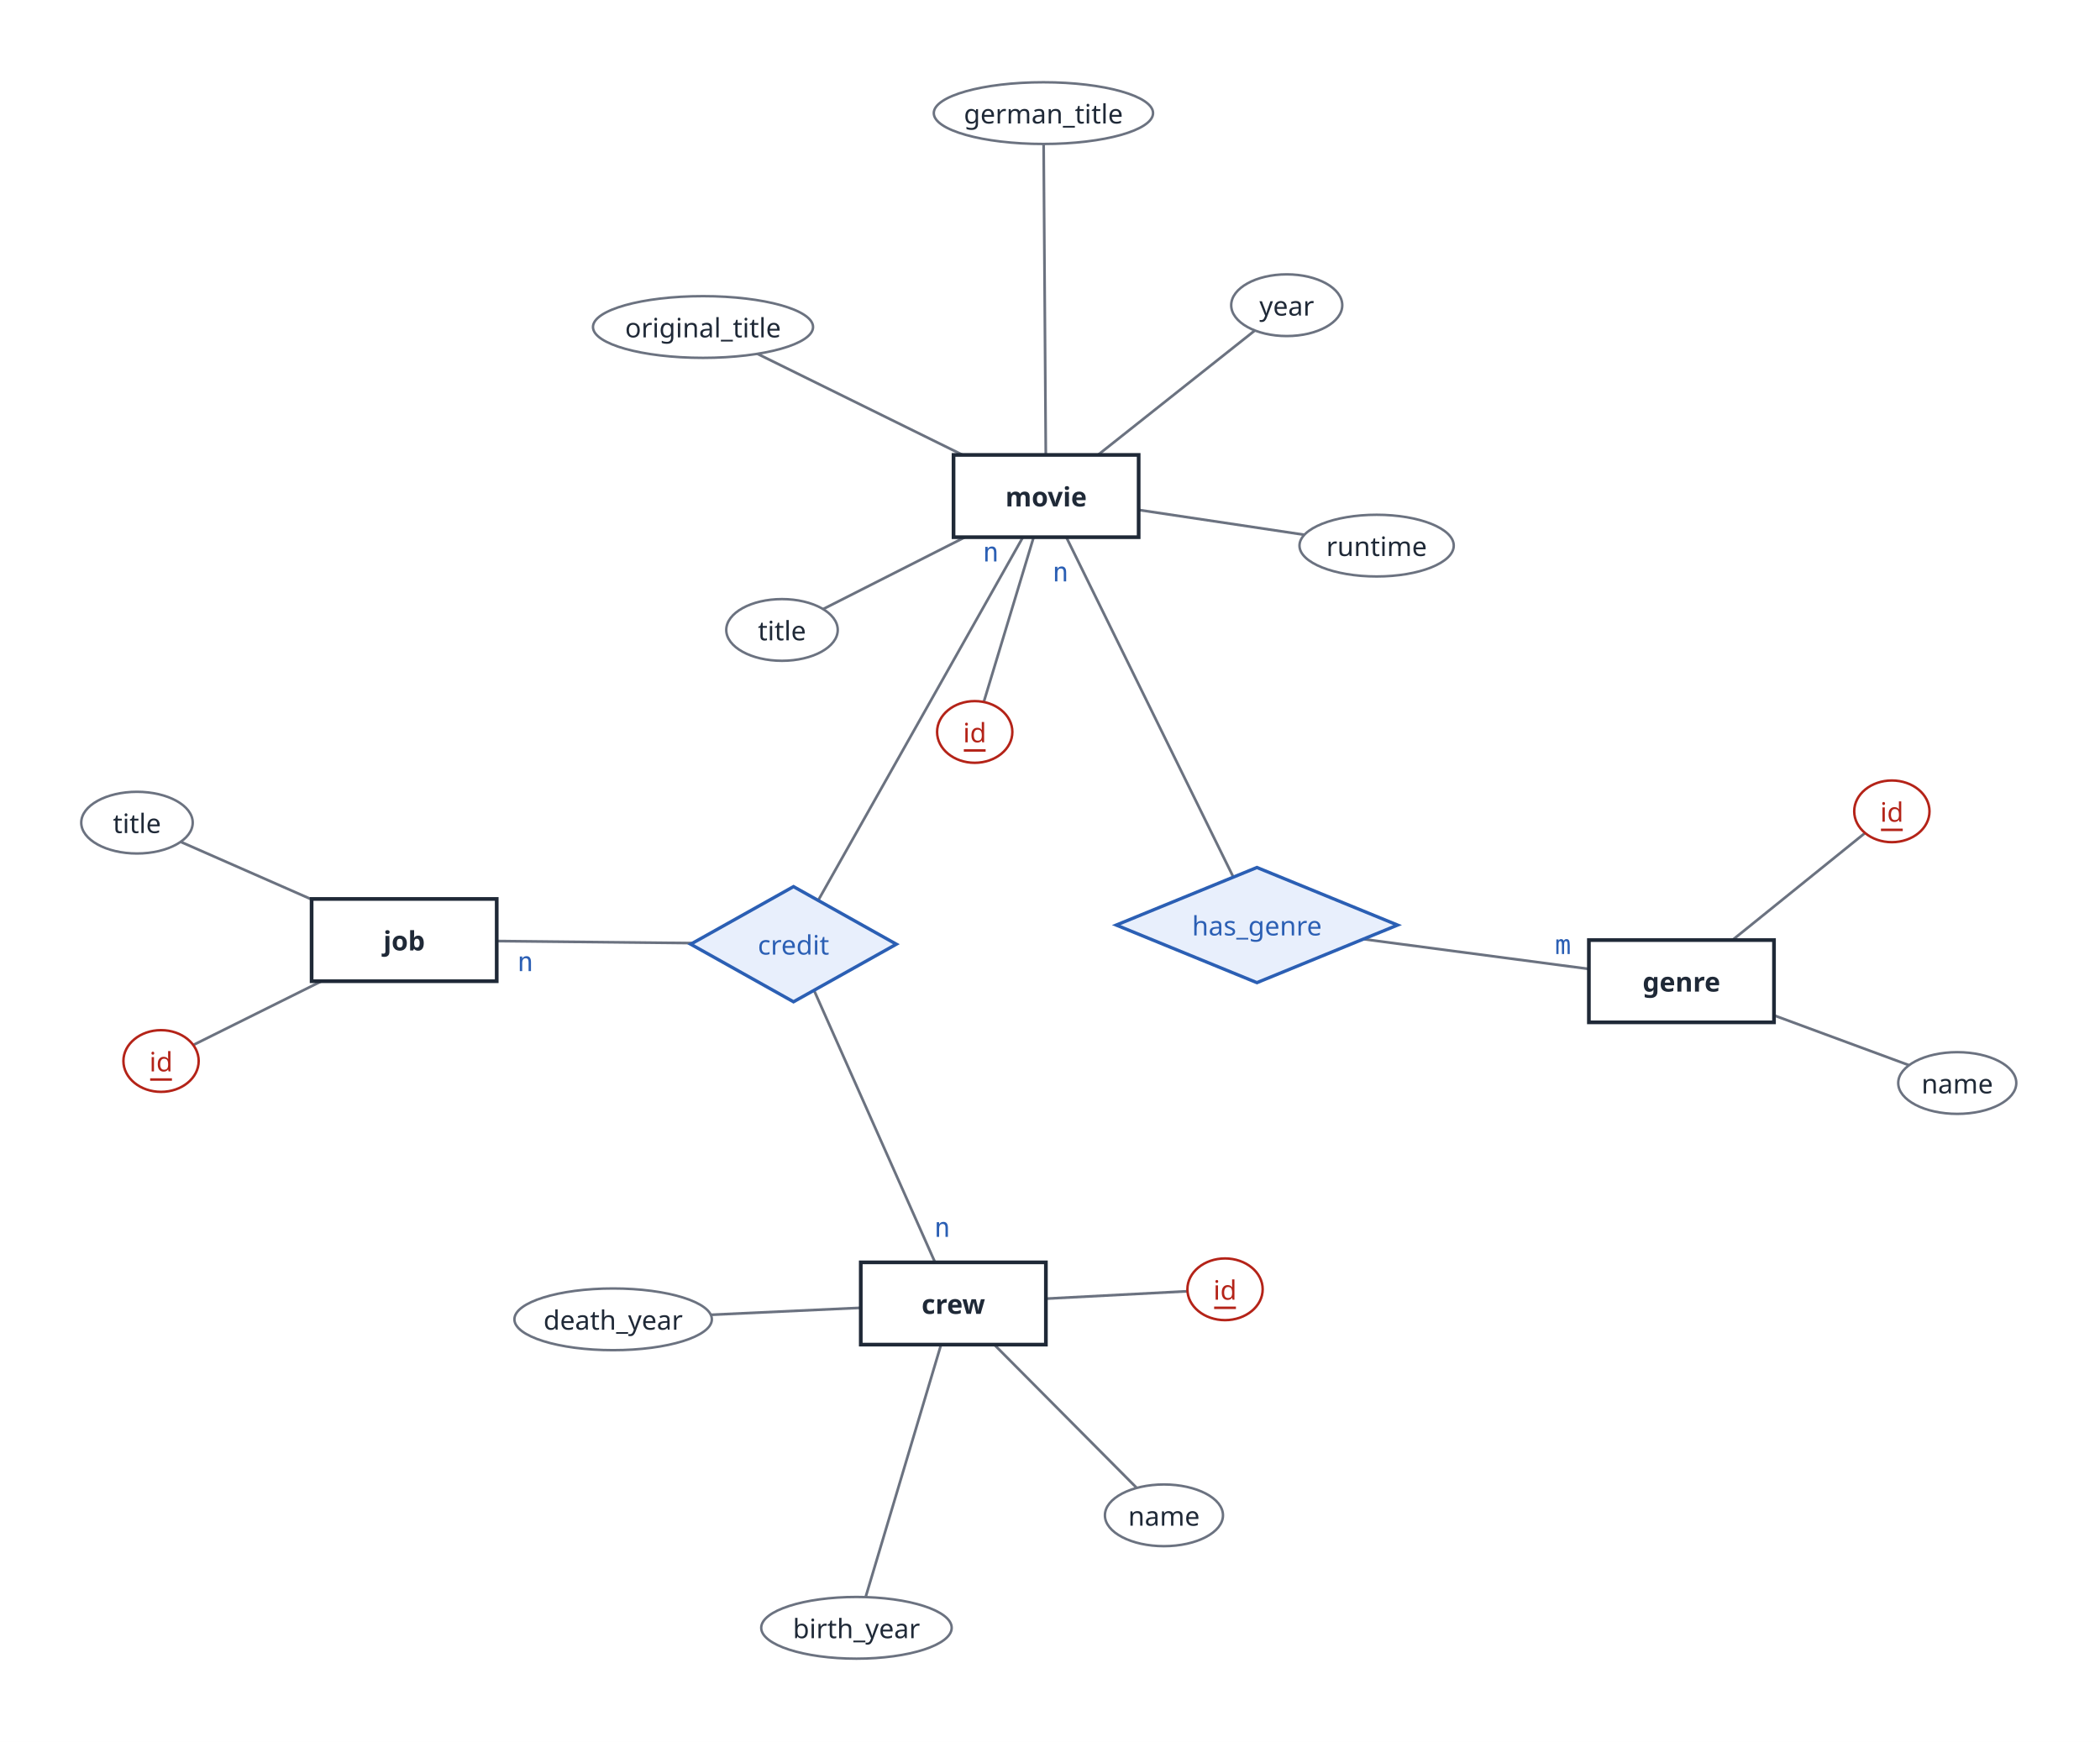
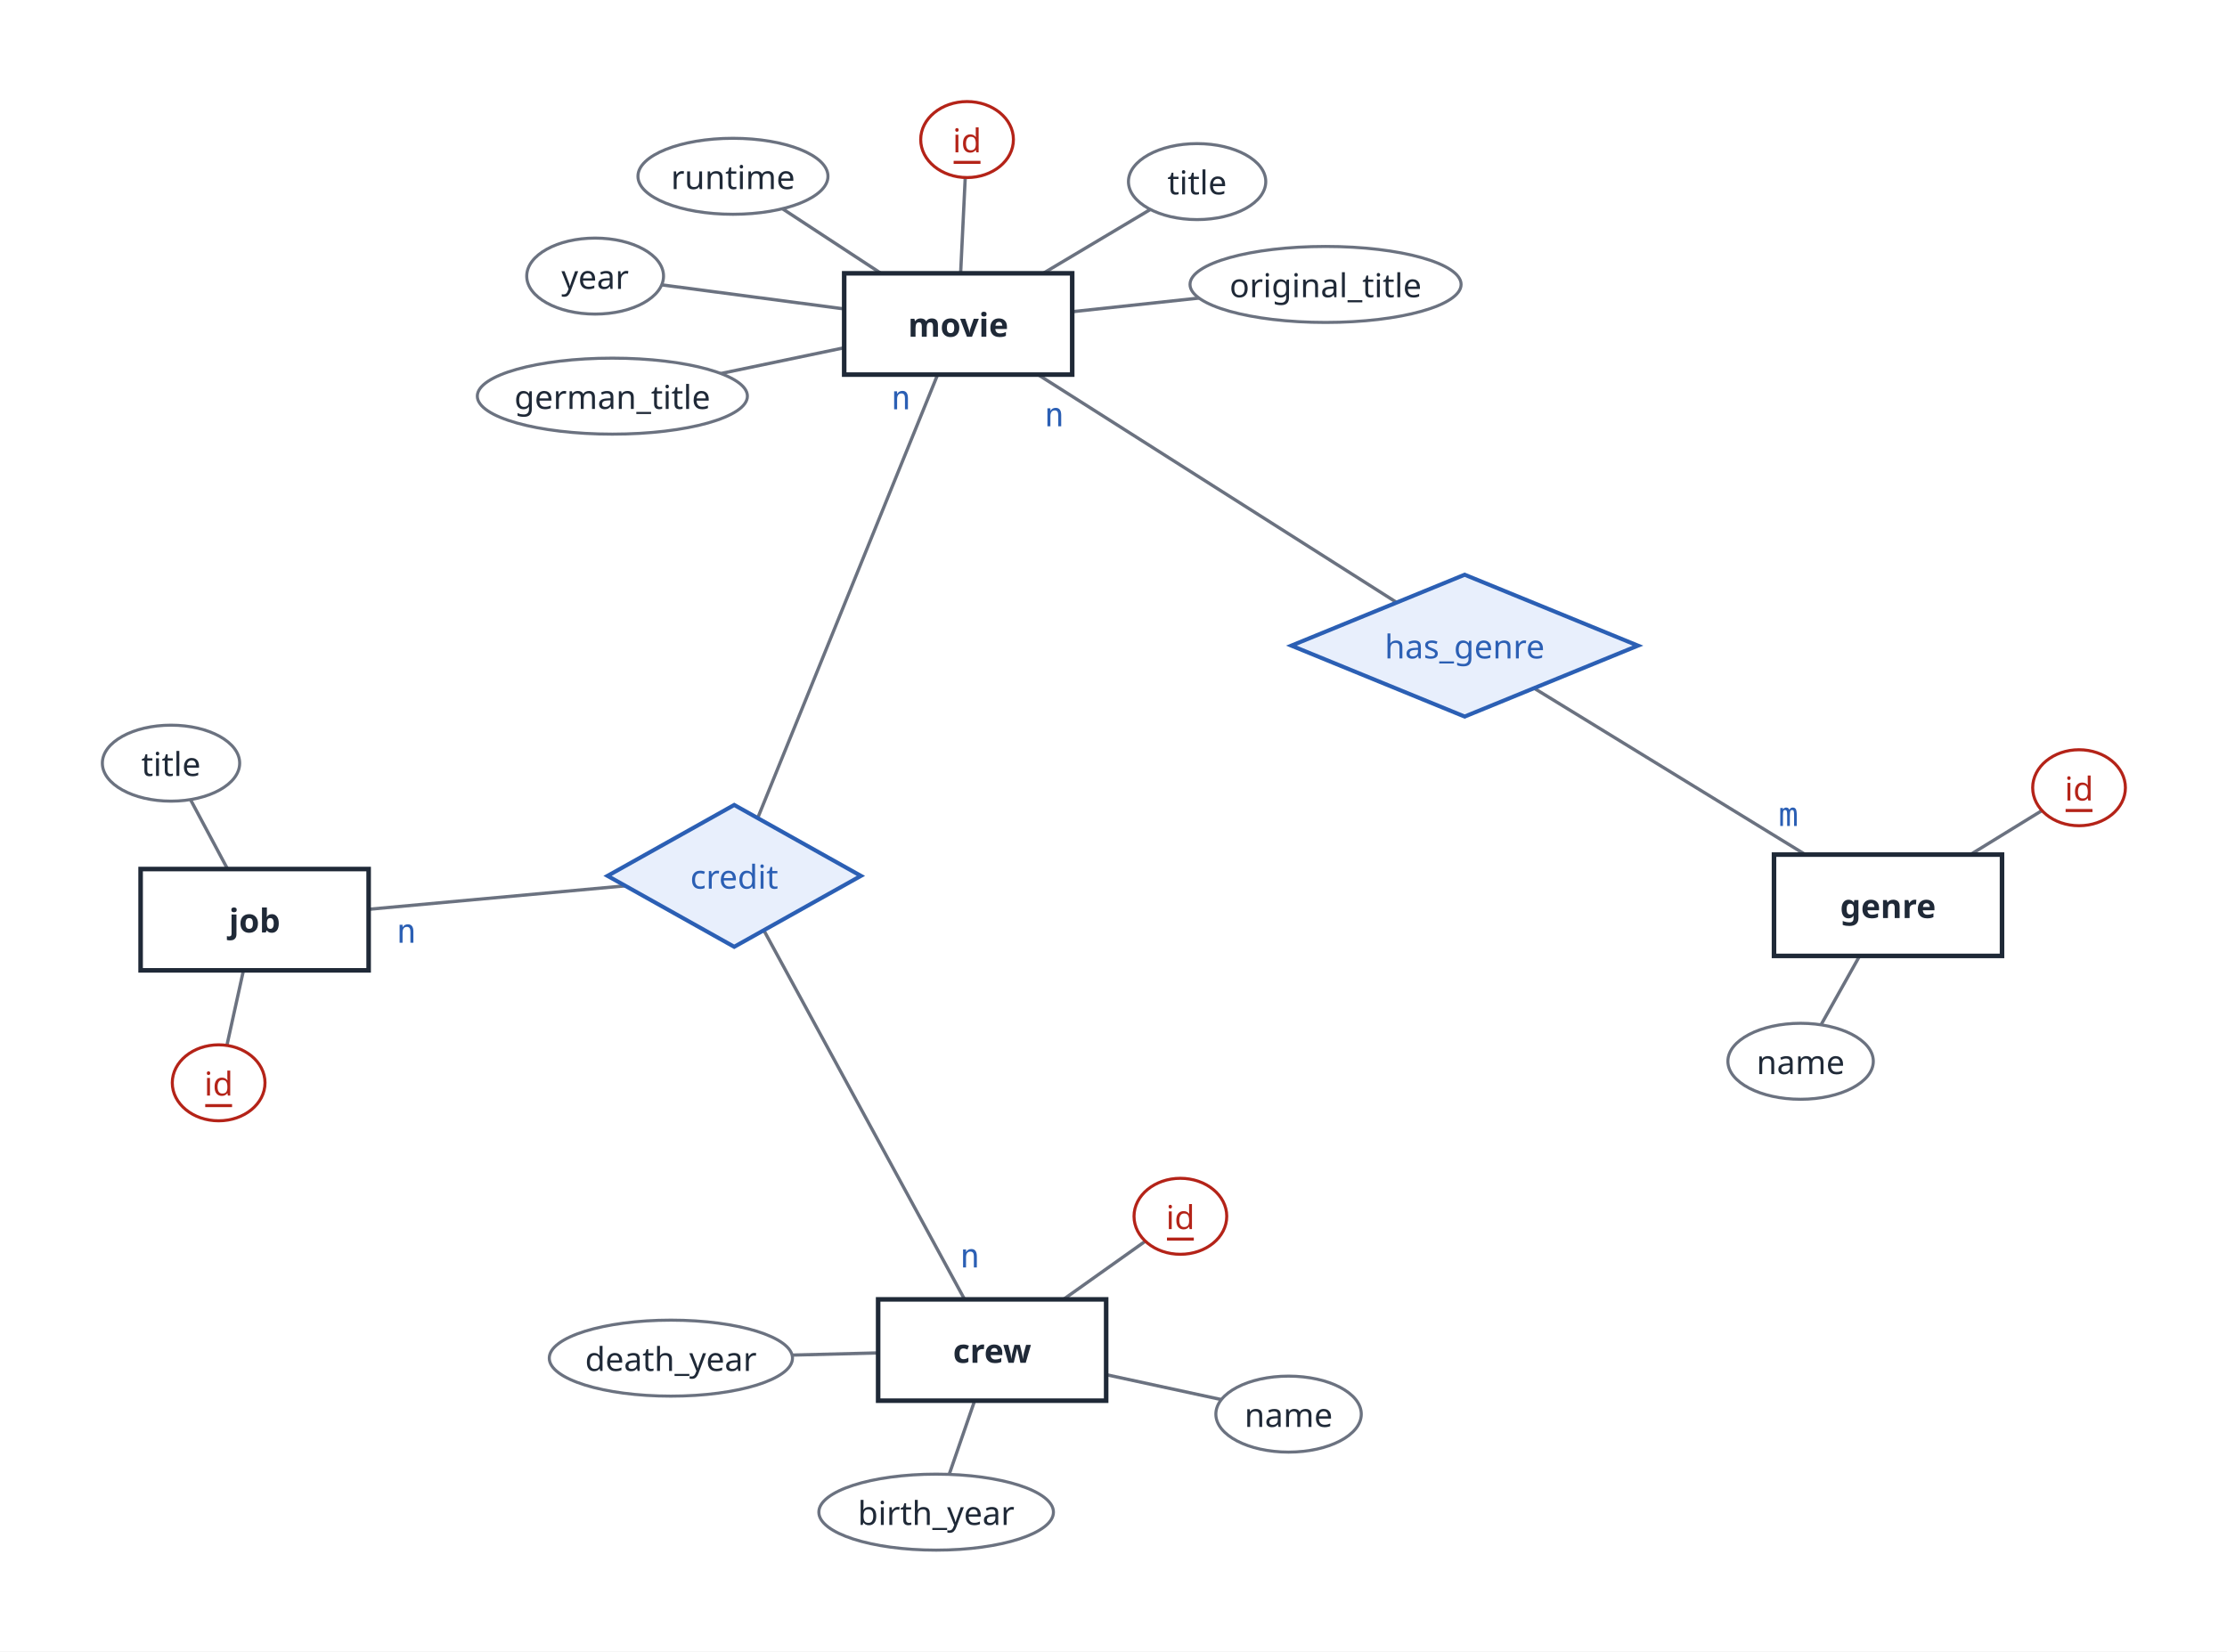
- <svg xmlns="http://www.w3.org/2000/svg" viewBox="-491 -458 1021 847" width="1021" height="847" role="img" aria-label="ER-Diagramm (Chen)">
+ <svg xmlns="http://www.w3.org/2000/svg" viewBox="-405 -345 879 652" width="879" height="652" role="img" aria-label="ER-Diagramm (Chen)">
  <style>
    .ln{stroke:var(--er-muted,#6b7280);stroke-width:1.3;fill:none}
    .ent{fill:var(--er-shape,#fff);stroke:var(--er-ink,#1f2937);stroke-width:1.8}
    .rel{fill:var(--er-pen-soft,#e8effc);stroke:var(--er-pen,#2b5fb4);stroke-width:1.6}
    .att{fill:var(--er-shape,#fff);stroke:var(--er-muted,#6b7280);stroke-width:1.2}
    .att.key{stroke:var(--er-red,#b42318)}
    .t{font-family:"IBM Plex Sans",system-ui,sans-serif;font-size:13px;fill:var(--er-ink,#1f2937);dominant-baseline:central;text-anchor:middle}
    .te{font-weight:600}.tr{fill:var(--er-pen,#2b5fb4);font-weight:500}.tk{fill:var(--er-red,#b42318)}
    .card{font-family:"IBM Plex Mono",monospace;font-size:13px;font-weight:500;fill:var(--er-pen,#2b5fb4);text-anchor:middle;dominant-baseline:central}
    .box{fill:var(--er-shape,#fff);stroke:var(--er-ink,#1f2937);stroke-width:1.6}
    .boxhead{fill:var(--er-pen-soft,#e8effc)}
    .cfl{stroke:var(--er-ink,#1f2937);stroke-width:1.4;fill:none}
    .row{font-family:"IBM Plex Sans",system-ui,sans-serif;font-size:12.5px;fill:var(--er-ink,#1f2937);dominant-baseline:central}
    .tag{font-family:"IBM Plex Mono",monospace;font-size:10.5px;font-weight:500;fill:var(--er-pen,#2b5fb4);dominant-baseline:central}
    .tag.pk{fill:var(--er-red,#b42318)}
    .typ{font-family:"IBM Plex Mono",monospace;font-size:11px;fill:var(--er-muted,#6b7280);dominant-baseline:central;text-anchor:end}
    .lbl{font-family:"IBM Plex Sans",system-ui,sans-serif;font-size:12px;fill:var(--er-pen,#2b5fb4);font-style:italic;text-anchor:middle;dominant-baseline:central;paint-order:stroke;stroke:var(--er-paper,#fff);stroke-width:5px}</style>
-   <rect x="-491" y="-458" width="1021" height="847" fill="#ffffff" />
-   <line class="ln" x1="17.6" y1="-216.8" x2="-17.1" y2="-102.1" />
-   <line class="ln" x1="17.6" y1="-216.8" x2="-110.8" y2="-151.7" />
-   <line class="ln" x1="17.6" y1="-216.8" x2="-149.2" y2="-299.0" />
-   <line class="ln" x1="17.6" y1="-216.8" x2="16.3" y2="-403.0" />
-   <line class="ln" x1="17.6" y1="-216.8" x2="134.6" y2="-309.6" />
-   <line class="ln" x1="17.6" y1="-216.8" x2="178.3" y2="-192.7" />
-   <line class="ln" x1="326.5" y1="19.1" x2="428.8" y2="-63.5" />
-   <line class="ln" x1="326.5" y1="19.1" x2="460.6" y2="68.6" />
-   <line class="ln" x1="-27.5" y1="175.8" x2="104.6" y2="168.9" />
-   <line class="ln" x1="-27.5" y1="175.8" x2="74.9" y2="278.8" />
-   <line class="ln" x1="-27.5" y1="175.8" x2="-74.6" y2="333.5" />
-   <line class="ln" x1="-27.5" y1="175.8" x2="-192.9" y2="183.5" />
-   <line class="ln" x1="-294.5" y1="-0.9" x2="-412.7" y2="57.9" />
-   <line class="ln" x1="-294.5" y1="-0.9" x2="-424.4" y2="-58.0" />
-   <line class="ln" x1="120.1" y1="-8.2" x2="17.6" y2="-216.8" />
-   <text class="card" x="24.6" y="-179.8">n</text>
-   <line class="ln" x1="120.1" y1="-8.2" x2="326.5" y2="19.1" />
-   <text class="card" x="268.9" y="1.4">m</text>
-   <line class="ln" x1="-105.2" y1="1.1" x2="17.6" y2="-216.8" />
-   <text class="card" x="-9.3" y="-189.5">n</text>
-   <line class="ln" x1="-105.2" y1="1.1" x2="-27.5" y2="175.8" />
-   <text class="card" x="-32.9" y="138.9">n</text>
-   <line class="ln" x1="-105.2" y1="1.1" x2="-294.5" y2="-0.9" />
-   <text class="card" x="-235.6" y="9.7">n</text>
-   <g class="node" data-id="E:movie" transform="translate(17.6,-216.8)">
+   <rect x="-405" y="-345" width="879" height="652" fill="#ffffff" />
+   <line class="ln" x1="-26.8" y1="-217.1" x2="-23.3" y2="-289.9" />
+   <line class="ln" x1="-26.8" y1="-217.1" x2="67.5" y2="-273.3" />
+   <line class="ln" x1="-26.8" y1="-217.1" x2="118.2" y2="-232.7" />
+   <line class="ln" x1="-26.8" y1="-217.1" x2="-163.3" y2="-188.6" />
+   <line class="ln" x1="-26.8" y1="-217.1" x2="-170.1" y2="-236.0" />
+   <line class="ln" x1="-26.8" y1="-217.1" x2="-115.7" y2="-275.4" />
+   <line class="ln" x1="340.2" y1="12.4" x2="415.6" y2="-34.0" />
+   <line class="ln" x1="340.2" y1="12.4" x2="305.7" y2="74.0" />
+   <line class="ln" x1="-13.4" y1="188.0" x2="60.9" y2="135.2" />
+   <line class="ln" x1="-13.4" y1="188.0" x2="103.6" y2="213.3" />
+   <line class="ln" x1="-13.4" y1="188.0" x2="-35.5" y2="252.0" />
+   <line class="ln" x1="-13.4" y1="188.0" x2="-140.2" y2="191.2" />
+   <line class="ln" x1="-304.5" y1="18.1" x2="-318.7" y2="82.5" />
+   <line class="ln" x1="-304.5" y1="18.1" x2="-337.5" y2="-43.7" />
+   <line class="ln" x1="173.1" y1="-90.1" x2="-26.8" y2="-217.1" />
+   <text class="card" x="11.1" y="-181.2">n</text>
+   <line class="ln" x1="173.1" y1="-90.1" x2="340.2" y2="12.4" />
+   <text class="card" x="300.9" y="-23.4">m</text>
+   <line class="ln" x1="-115.2" y1="0.8" x2="-26.8" y2="-217.1" />
+   <text class="card" x="-49.4" y="-187.9">n</text>
+   <line class="ln" x1="-115.2" y1="0.8" x2="-13.4" y2="188.0" />
+   <text class="card" x="-22.2" y="150.9">n</text>
+   <line class="ln" x1="-115.2" y1="0.8" x2="-304.5" y2="18.1" />
+   <text class="card" x="-244.6" y="22.7">n</text>
+   <g class="node" data-id="E:movie" transform="translate(-26.8,-217.1)">
    <rect class="ent" x="-45.0" y="-20.0" width="90.0" height="40.0" />
    <text class="t te" x="0" y="0">movie</text>
  </g>
-   <g class="node" data-id="A:movie.id" transform="translate(-17.1,-102.1)">
+   <g class="node" data-id="A:movie.id" transform="translate(-23.3,-289.9)">
    <ellipse class="att key" rx="18.3" ry="15.0" />
    <text class="t tk" x="0" y="0">id</text>
    <line x1="-5.3" y1="9" x2="5.3" y2="9" stroke="var(--er-red,#b42318)" stroke-width="1.2" />
  </g>
-   <g class="node" data-id="A:movie.title" transform="translate(-110.8,-151.7)">
+   <g class="node" data-id="A:movie.title" transform="translate(67.5,-273.3)">
    <ellipse class="att" rx="27.1" ry="15.0" />
    <text class="t" x="0" y="0">title</text>
  </g>
-   <g class="node" data-id="A:movie.original_title" transform="translate(-149.2,-299.0)">
+   <g class="node" data-id="A:movie.original_title" transform="translate(118.2,-232.7)">
    <ellipse class="att" rx="53.5" ry="15.0" />
    <text class="t" x="0" y="0">original_title</text>
  </g>
-   <g class="node" data-id="A:movie.german_title" transform="translate(16.3,-403.0)">
+   <g class="node" data-id="A:movie.german_title" transform="translate(-163.3,-188.6)">
    <ellipse class="att" rx="53.3" ry="15.0" />
    <text class="t" x="0" y="0">german_title</text>
  </g>
-   <g class="node" data-id="A:movie.year" transform="translate(134.6,-309.6)">
+   <g class="node" data-id="A:movie.year" transform="translate(-170.1,-236.0)">
    <ellipse class="att" rx="27.0" ry="15.0" />
    <text class="t" x="0" y="0">year</text>
  </g>
-   <g class="node" data-id="A:movie.runtime" transform="translate(178.3,-192.7)">
+   <g class="node" data-id="A:movie.runtime" transform="translate(-115.7,-275.4)">
    <ellipse class="att" rx="37.5" ry="15.0" />
    <text class="t" x="0" y="0">runtime</text>
  </g>
-   <g class="node" data-id="E:genre" transform="translate(326.5,19.1)">
+   <g class="node" data-id="E:genre" transform="translate(340.2,12.4)">
    <rect class="ent" x="-45.0" y="-20.0" width="90.0" height="40.0" />
    <text class="t te" x="0" y="0">genre</text>
  </g>
-   <g class="node" data-id="A:genre.id" transform="translate(428.8,-63.5)">
+   <g class="node" data-id="A:genre.id" transform="translate(415.6,-34.0)">
    <ellipse class="att key" rx="18.3" ry="15.0" />
    <text class="t tk" x="0" y="0">id</text>
    <line x1="-5.3" y1="9" x2="5.3" y2="9" stroke="var(--er-red,#b42318)" stroke-width="1.2" />
  </g>
-   <g class="node" data-id="A:genre.name" transform="translate(460.6,68.6)">
+   <g class="node" data-id="A:genre.name" transform="translate(305.7,74.0)">
    <ellipse class="att" rx="28.7" ry="15.0" />
    <text class="t" x="0" y="0">name</text>
  </g>
-   <g class="node" data-id="E:crew" transform="translate(-27.5,175.8)">
+   <g class="node" data-id="E:crew" transform="translate(-13.4,188.0)">
    <rect class="ent" x="-45.0" y="-20.0" width="90.0" height="40.0" />
    <text class="t te" x="0" y="0">crew</text>
  </g>
-   <g class="node" data-id="A:crew.id" transform="translate(104.6,168.9)">
+   <g class="node" data-id="A:crew.id" transform="translate(60.9,135.2)">
    <ellipse class="att key" rx="18.3" ry="15.0" />
    <text class="t tk" x="0" y="0">id</text>
    <line x1="-5.3" y1="9" x2="5.3" y2="9" stroke="var(--er-red,#b42318)" stroke-width="1.2" />
  </g>
-   <g class="node" data-id="A:crew.name" transform="translate(74.9,278.8)">
+   <g class="node" data-id="A:crew.name" transform="translate(103.6,213.3)">
    <ellipse class="att" rx="28.7" ry="15.0" />
    <text class="t" x="0" y="0">name</text>
  </g>
-   <g class="node" data-id="A:crew.birth_year" transform="translate(-74.6,333.5)">
+   <g class="node" data-id="A:crew.birth_year" transform="translate(-35.5,252.0)">
    <ellipse class="att" rx="46.3" ry="15.0" />
    <text class="t" x="0" y="0">birth_year</text>
  </g>
-   <g class="node" data-id="A:crew.death_year" transform="translate(-192.9,183.5)">
+   <g class="node" data-id="A:crew.death_year" transform="translate(-140.2,191.2)">
    <ellipse class="att" rx="48.0" ry="15.0" />
    <text class="t" x="0" y="0">death_year</text>
  </g>
-   <g class="node" data-id="E:job" transform="translate(-294.5,-0.9)">
+   <g class="node" data-id="E:job" transform="translate(-304.5,18.1)">
    <rect class="ent" x="-45.0" y="-20.0" width="90.0" height="40.0" />
    <text class="t te" x="0" y="0">job</text>
  </g>
-   <g class="node" data-id="A:job.id" transform="translate(-412.7,57.9)">
+   <g class="node" data-id="A:job.id" transform="translate(-318.7,82.5)">
    <ellipse class="att key" rx="18.3" ry="15.0" />
    <text class="t tk" x="0" y="0">id</text>
    <line x1="-5.3" y1="9" x2="5.3" y2="9" stroke="var(--er-red,#b42318)" stroke-width="1.2" />
  </g>
-   <g class="node" data-id="A:job.title" transform="translate(-424.4,-58.0)">
+   <g class="node" data-id="A:job.title" transform="translate(-337.5,-43.7)">
    <ellipse class="att" rx="27.1" ry="15.0" />
    <text class="t" x="0" y="0">title</text>
  </g>
-   <g class="node" data-id="R:has_genre" transform="translate(120.1,-8.2)">
+   <g class="node" data-id="R:has_genre" transform="translate(173.1,-90.1)">
    <polygon class="rel" points="0,-28.0 68.4,0 0,28.0 -68.4,0" />
    <text class="t tr" x="0" y="0">has_genre</text>
  </g>
-   <g class="node" data-id="R:credit" transform="translate(-105.2,1.1)">
+   <g class="node" data-id="R:credit" transform="translate(-115.2,0.8)">
    <polygon class="rel" points="0,-28.0 50.0,0 0,28.0 -50.0,0" />
    <text class="t tr" x="0" y="0">credit</text>
  </g>
</svg>
